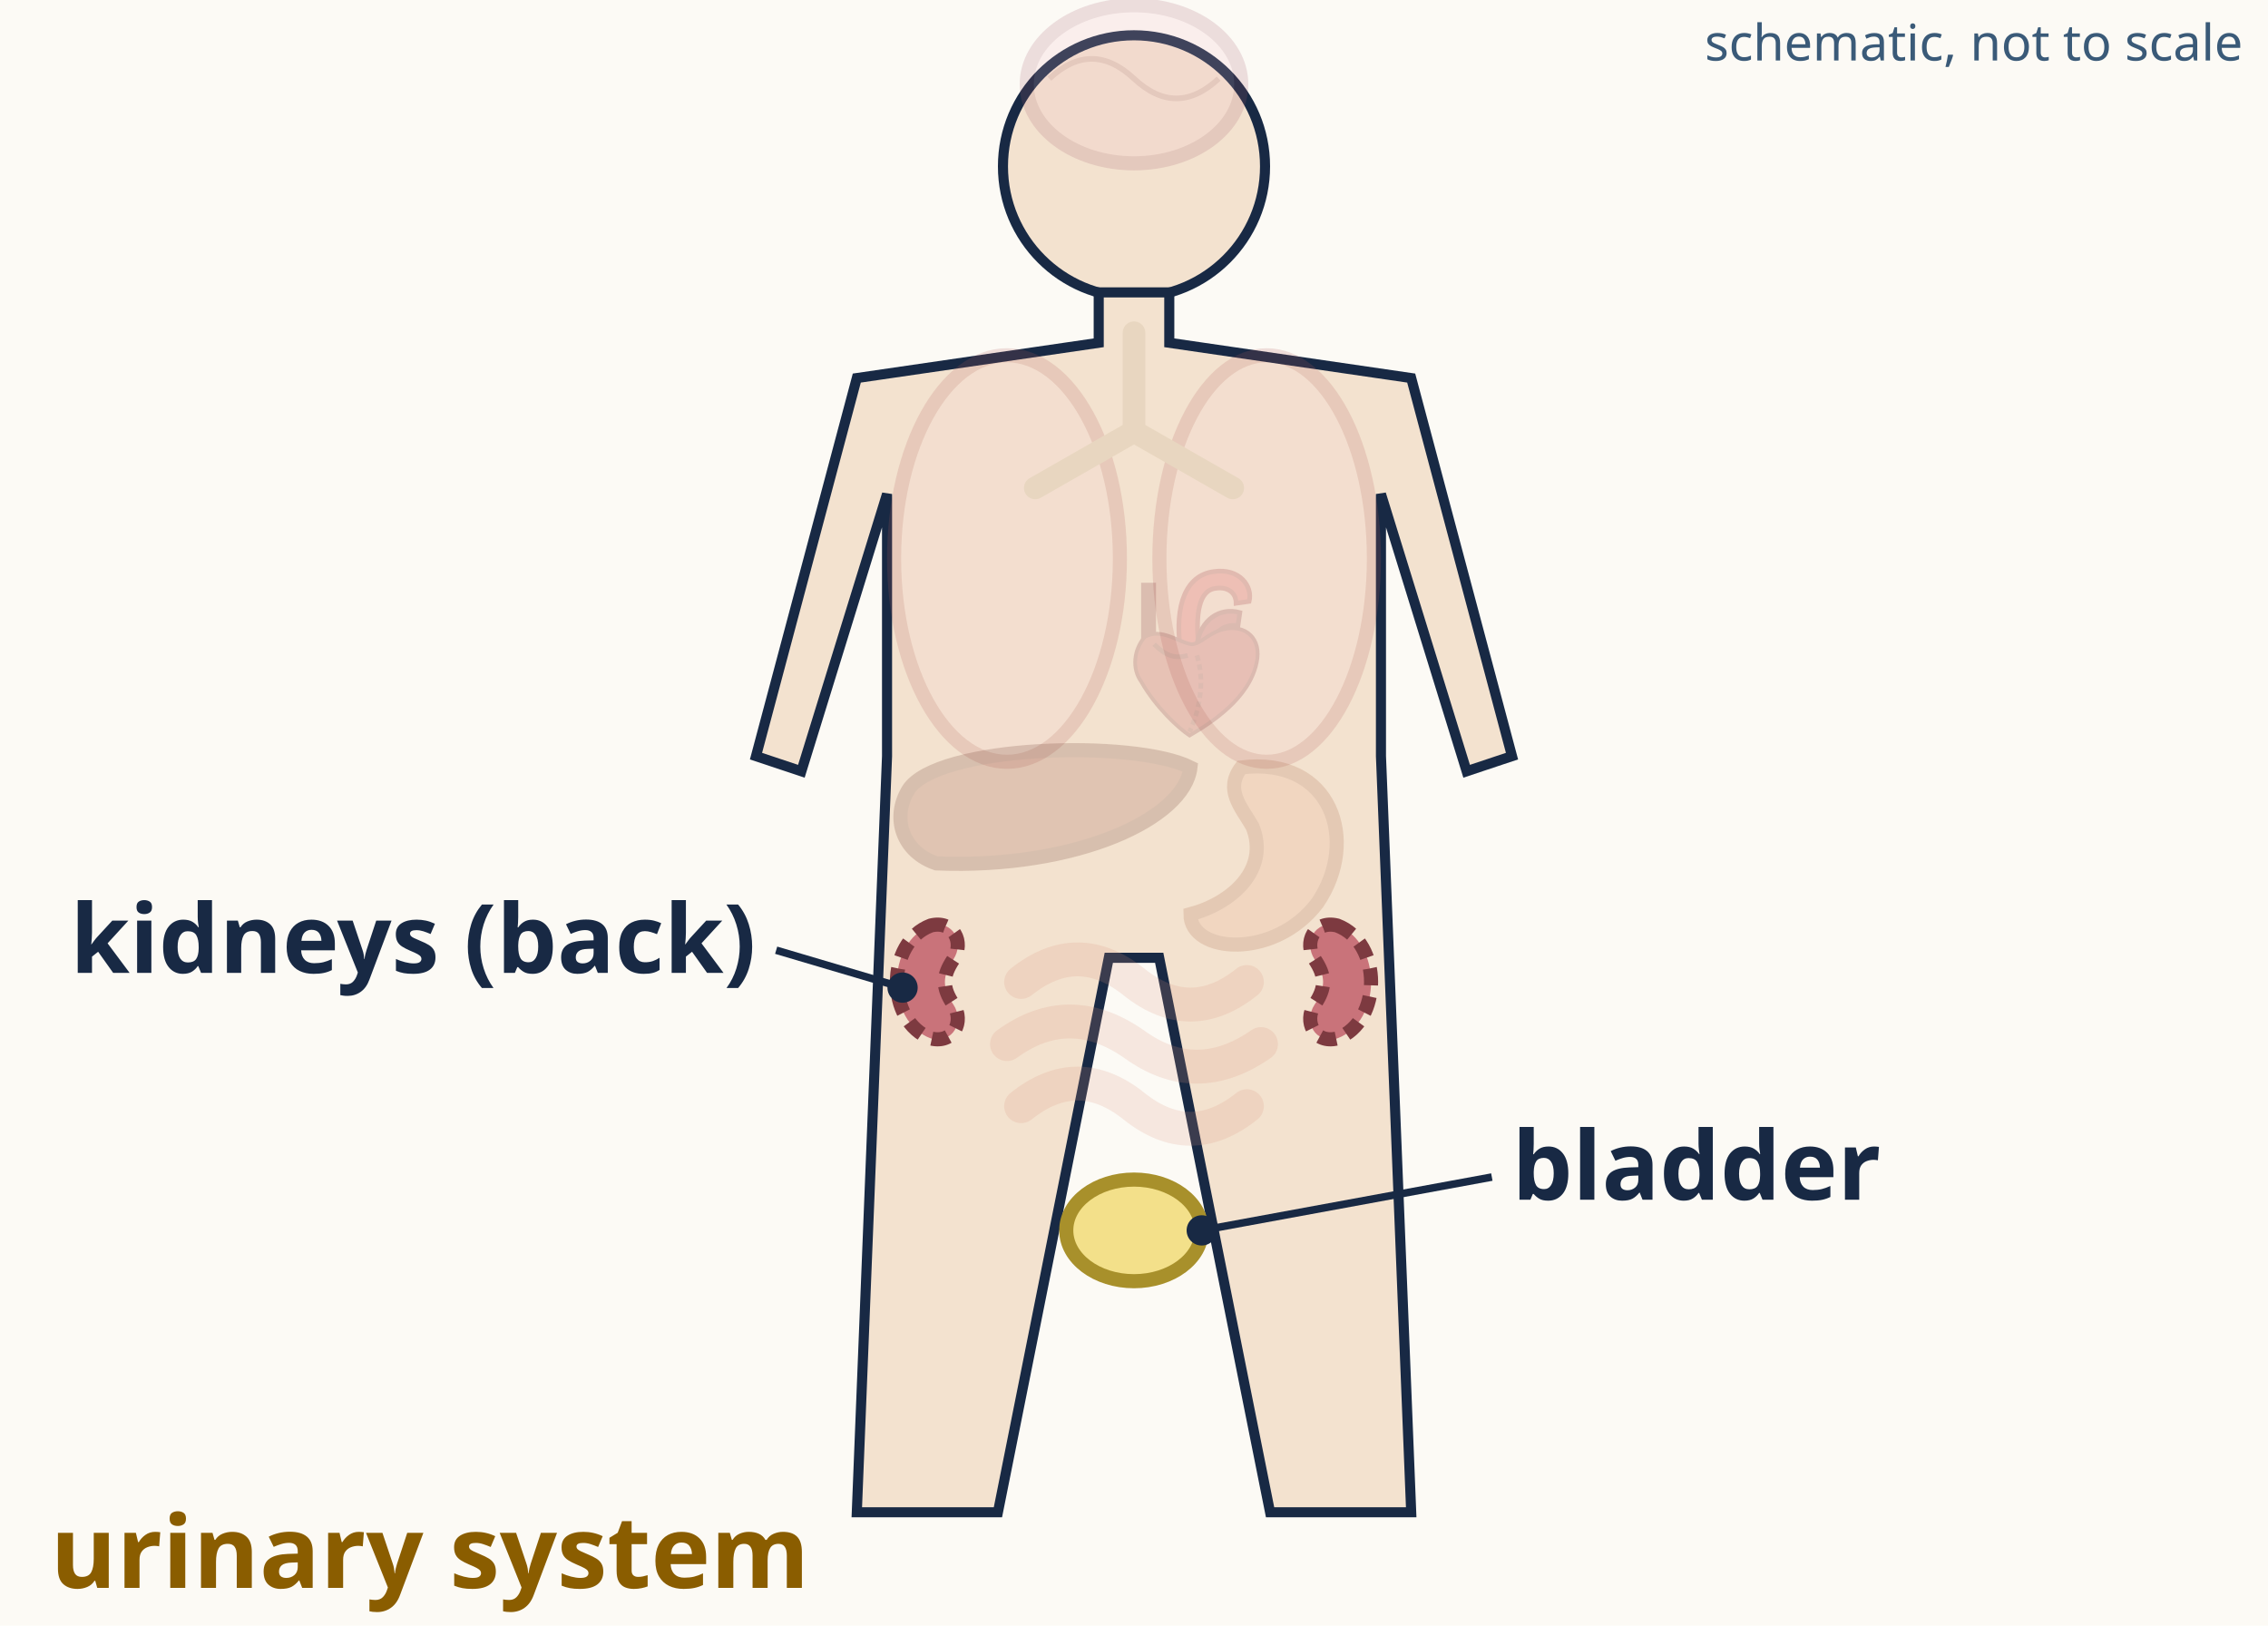
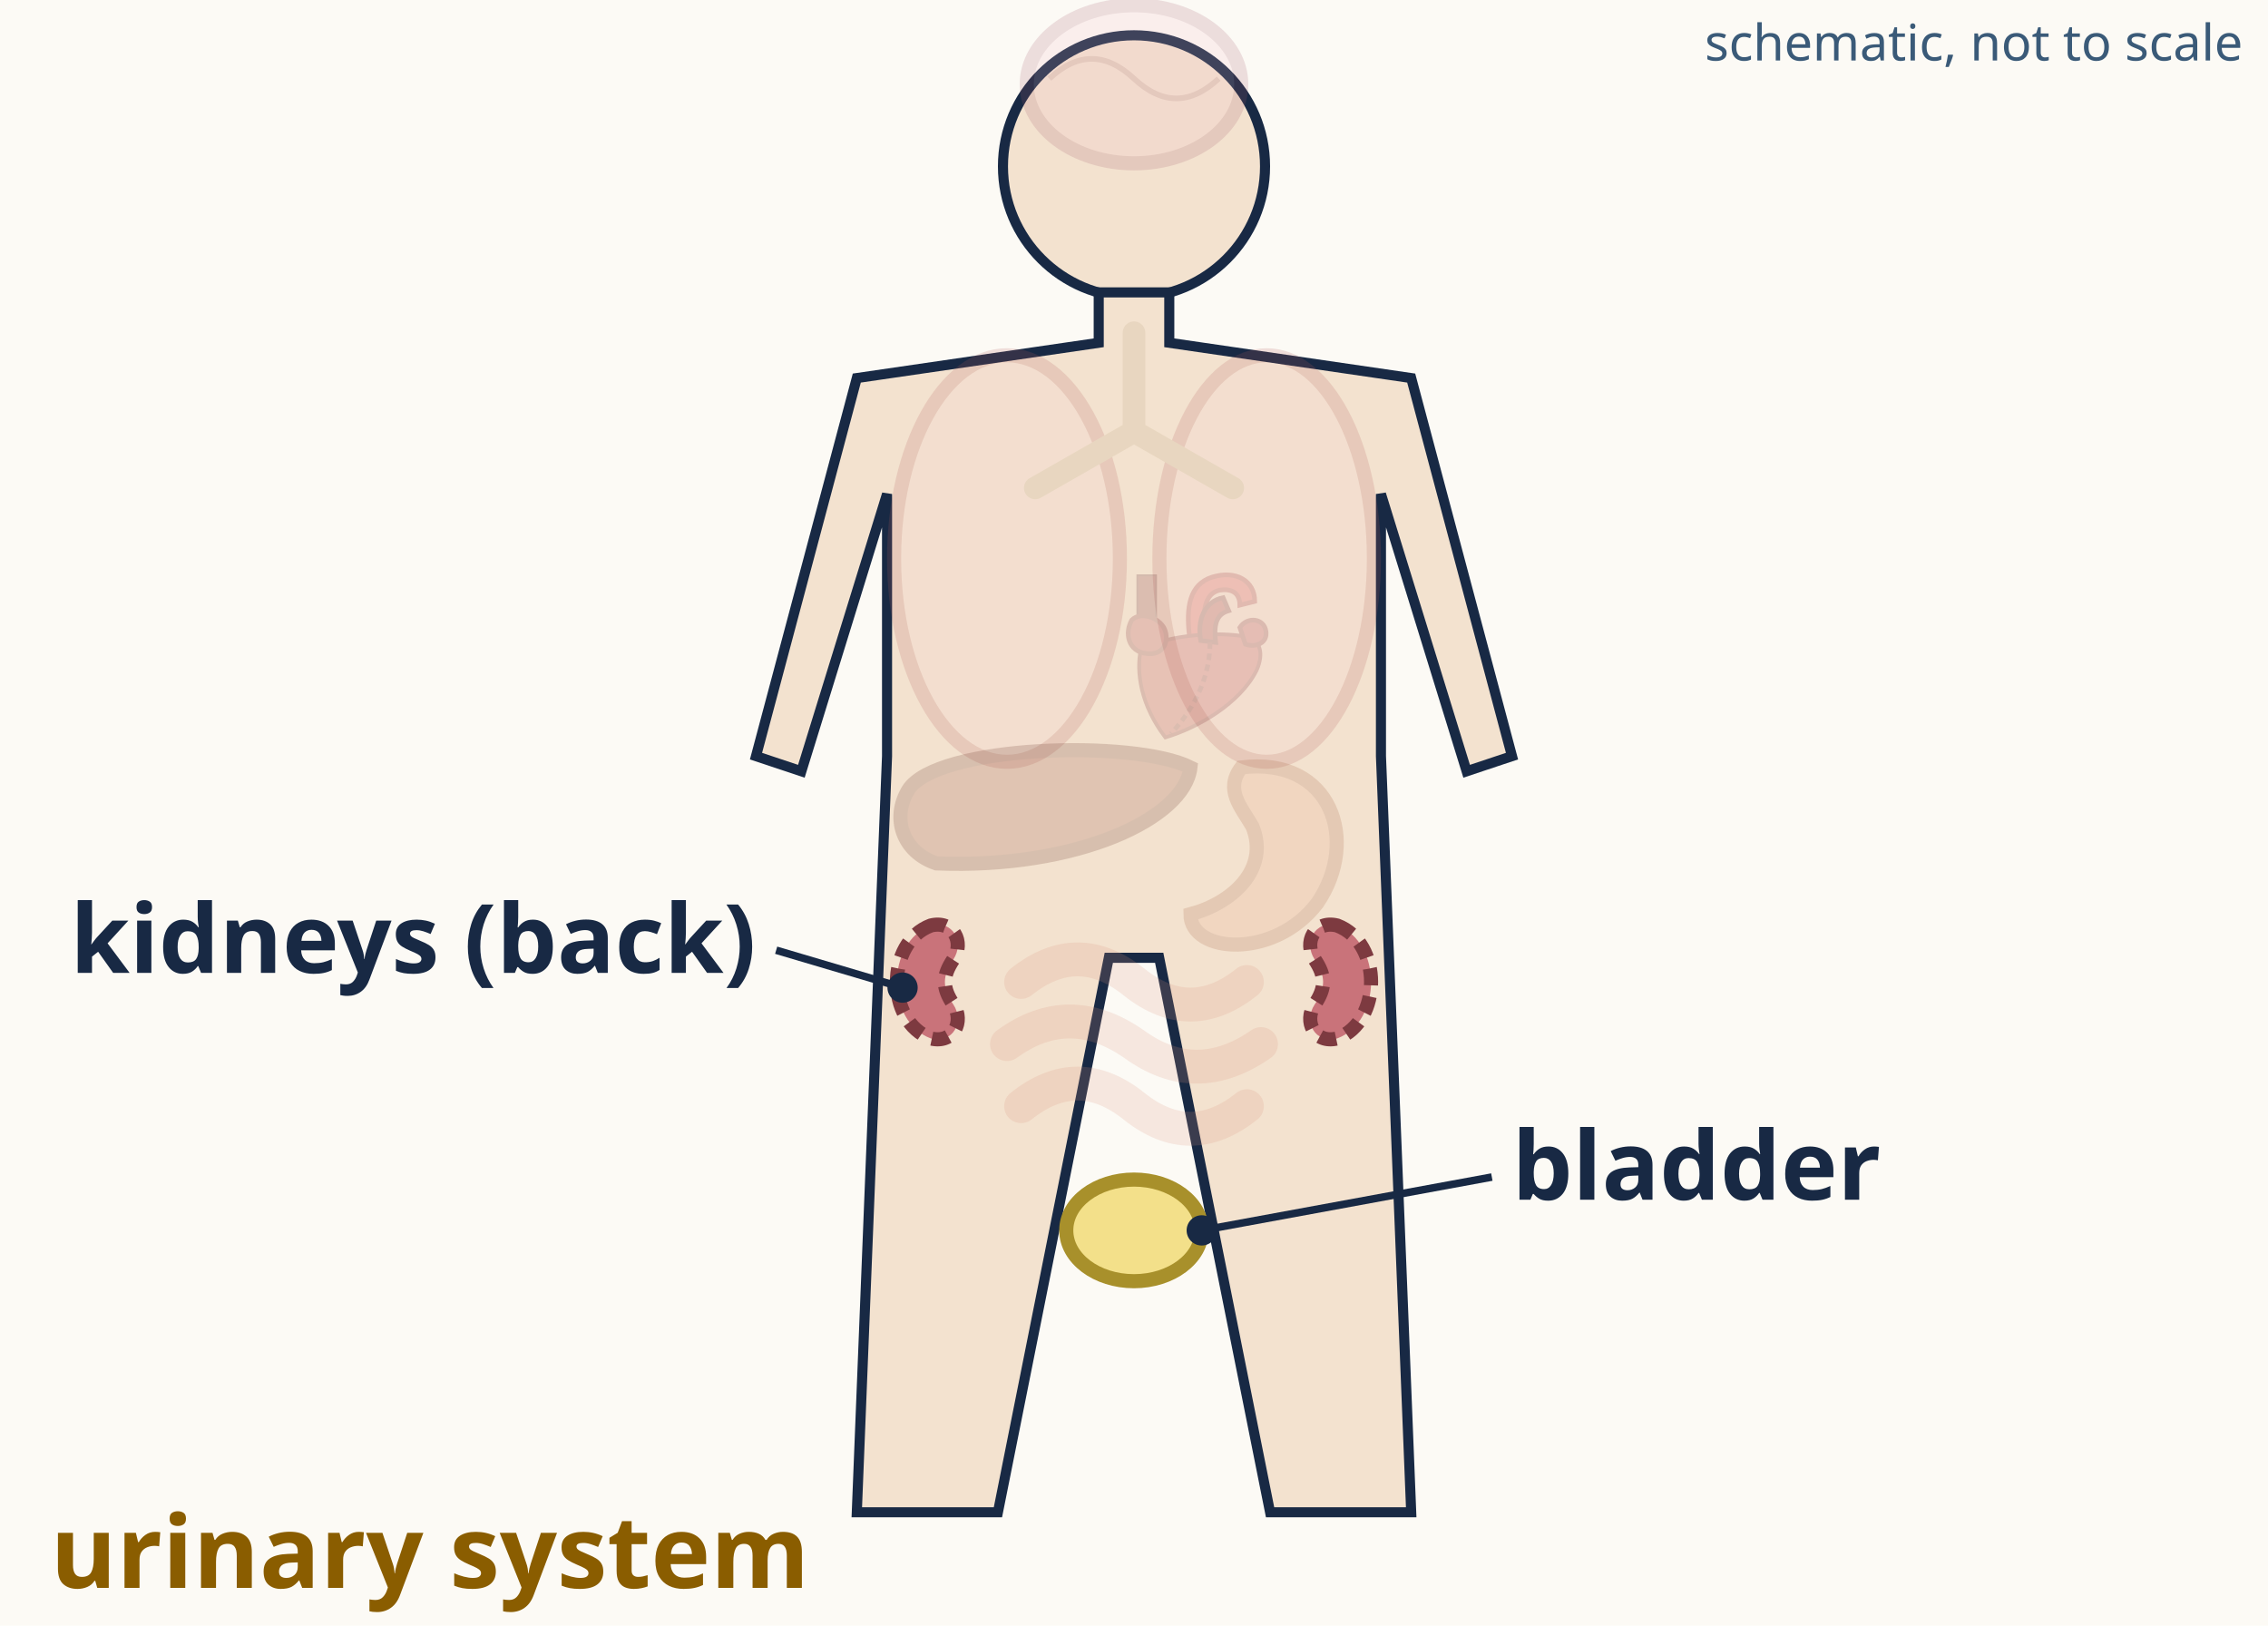
<svg xmlns="http://www.w3.org/2000/svg" viewBox="0 0 900 645" role="img" aria-label="Body map, front view: brain, lungs, heart, liver, stomach, small intestine, kidneys (at the back) and bladder; urinary highlighted">
  <rect width="900" height="645" fill="#fcfaf5" />
  <circle cx="450" cy="66" r="52" fill="#f3e2cf" stroke="#182944" stroke-width="4" />
  <path d="M436 116 H464 V136 L560 150 L600 300 L582 306 L548 196 L548 300 L560 600 H504 L460 380 H440 L396 600 H340 L352 300 L352 196 L318 306 L300 300 L340 150 L436 136 Z" fill="#f3e2cf" stroke="#182944" stroke-width="4" />
  <g opacity=".18" transform="translate(-54.0 -36.0) scale(1.12)">
    <ellipse cx="450" cy="62" rx="38" ry="28" fill="#f1b8c2" stroke="#a0566b" stroke-width="5" />
    <path d="M420 60 q15 -14 30 0 q15 14 30 0" stroke="#a0566b" stroke-width="2" fill="none" />
  </g>
  <g opacity=".18" transform="translate(-54.0 -36.0) scale(1.12)">
    <ellipse cx="405" cy="230" rx="40" ry="72" fill="#f6cfcf" stroke="#b05a5a" stroke-width="5" />
    <ellipse cx="497" cy="230" rx="38" ry="72" fill="#f6cfcf" stroke="#b05a5a" stroke-width="5" />
    <path d="M450 150 V185 M450 185 L415 205 M450 185 L485 205" stroke="#b8a27c" stroke-width="8" fill="none" stroke-linecap="round" />
  </g>
  <g opacity=".18" transform="translate(-54.0 -36.0) scale(1.12)">
    <g transform="translate(438 230) scale(0.330)">
-       <path d="M44 26 h16 v62 h-16 Z" fill="#6e1423" />
-       <path d="M86 96 C80 50 92 18 122 14 C150 10 164 30 160 46 L146 48 C146 36 136 30 124 32 C106 34 102 60 106 96 Z" fill="#d8323b" stroke="#8e1622" stroke-width="5" />
-       <path d="M104 92 C108 66 128 52 150 58 L148 72 C132 70 120 80 120 96 Z" fill="#a8263a" stroke="#6e1423" stroke-width="5" />
-       <path d="M48 84 C36 98 34 118 44 132 C60 160 84 182 96 190 C120 176 160 150 168 112 C174 86 156 70 132 76 C116 80 108 92 98 92 C84 90 66 74 48 84 Z" fill="#b3313c" stroke="#6e1423" stroke-width="4" />
-       <path d="M58 92 C70 104 80 108 94 104" stroke="#6e1423" stroke-width="5" fill="none" />
-       <path d="M104 104 C112 130 108 160 96 186" stroke="#7a1a26" stroke-width="5" fill="none" stroke-dasharray="6 4" />
+       <path d="M96 84 C92 52 96 28 120 20 C146 12 166 24 166 46 L150 50 C150 36 140 32 128 34 C112 38 110 56 112 84 Z" fill="#d8323b" stroke="#8e1622" stroke-width="5" />
+       <path d="M40 18 h20 v66 h-20 Z" fill="#6e1423" stroke="#4a0d17" stroke-width="2" />
+       <path d="M44 96 C38 122 44 158 70 192 C104 182 150 156 168 120 C176 102 172 88 158 84 C124 78 78 82 44 96 Z" fill="#b3313c" stroke="#6e1423" stroke-width="4" />
+       <path d="M34 66 C26 80 30 100 50 102 C66 104 74 92 70 78 C66 64 44 56 34 66 Z" fill="#a8263a" stroke="#6e1423" stroke-width="5" />
+       <path d="M150 74 C158 62 176 64 178 78 C180 90 168 96 156 92 Z" fill="#a8263a" stroke="#6e1423" stroke-width="5" />
+       <path d="M108 88 C104 66 112 46 132 42 L138 56 C124 60 122 72 124 90 Z" fill="#8e1622" stroke="#5a0f1a" stroke-width="5" />
+       <path d="M118 90 C118 124 104 158 76 188" stroke="#6e1423" stroke-width="5" fill="none" stroke-dasharray="7 5" />
    </g>
  </g>
  <g opacity=".18" transform="translate(-54.0 -36.0) scale(1.12)">
    <path d="M370 312 C380 296 450 294 470 304 C468 322 430 340 380 338 C368 334 364 322 370 312 Z" fill="#8a3b2a" stroke="#5a2418" stroke-width="5" />
  </g>
  <g opacity=".18" transform="translate(-54.0 -36.0) scale(1.12)">
    <path d="M488 304 C520 300 530 330 515 352 C500 372 470 370 470 356 C485 352 498 340 492 325 C488 318 482 312 488 304 Z" fill="#e8a07a" stroke="#a05a3a" stroke-width="5" />
  </g>
  <g opacity=".18" transform="translate(-54.0 -36.0) scale(1.12)">
    <path d="M410 380 q20 -16 40 0 q20 16 40 0 M405 402 q22 -16 45 0 q22 16 45 0 M410 424 q20 -16 40 0 q20 16 40 0" stroke="#d98f7a" stroke-width="12" fill="none" stroke-linecap="round" />
  </g>
  <g opacity="1" transform="translate(-54.0 -36.0) scale(1.12)">
    <path d="M378 360 c-16 6 -16 34 0 40 c8 2 12 -6 8 -12 c-4 -6 -4 -10 0 -16 c4 -6 0 -14 -8 -12 Z M522 360 c16 6 16 34 0 40 c-8 2 -12 -6 -8 -12 c4 -6 4 -10 0 -16 c-4 -6 0 -14 8 -12 Z" fill="#c9737a" stroke="#7d3a40" stroke-width="5" stroke-dasharray="6 4" />
  </g>
  <g opacity="1" transform="translate(-54.0 -36.0) scale(1.12)">
    <ellipse cx="450" cy="468" rx="24" ry="18" fill="#f3e08a" stroke="#a8902b" stroke-width="5" />
  </g>
  <line x1="358.16" y1="391.84" x2="308" y2="377" stroke="#182944" stroke-width="3" />
  <circle cx="358.16" cy="391.84" r="6" fill="#182944" />
  <text x="300" y="386" font-size="38" font-weight="800" fill="#182944" text-anchor="end" font-family="Montserrat, Segoe UI, sans-serif">kidneys (back)</text>
  <line x1="476.88" y1="488.16" x2="592" y2="467" stroke="#182944" stroke-width="3" />
  <circle cx="476.88" cy="488.16" r="6" fill="#182944" />
  <text x="600" y="476" font-size="38" font-weight="800" fill="#182944" text-anchor="start" font-family="Montserrat, Segoe UI, sans-serif">bladder</text>
  <text x="20" y="630" font-size="40" font-weight="800" fill="#8a5d00" text-anchor="start" font-family="Montserrat, Segoe UI, sans-serif">urinary system</text>
  <text x="890" y="24" font-size="20" font-weight="500" fill="#3a5a78" text-anchor="end" font-family="Montserrat, Segoe UI, sans-serif">schematic, not to scale</text>
</svg>
